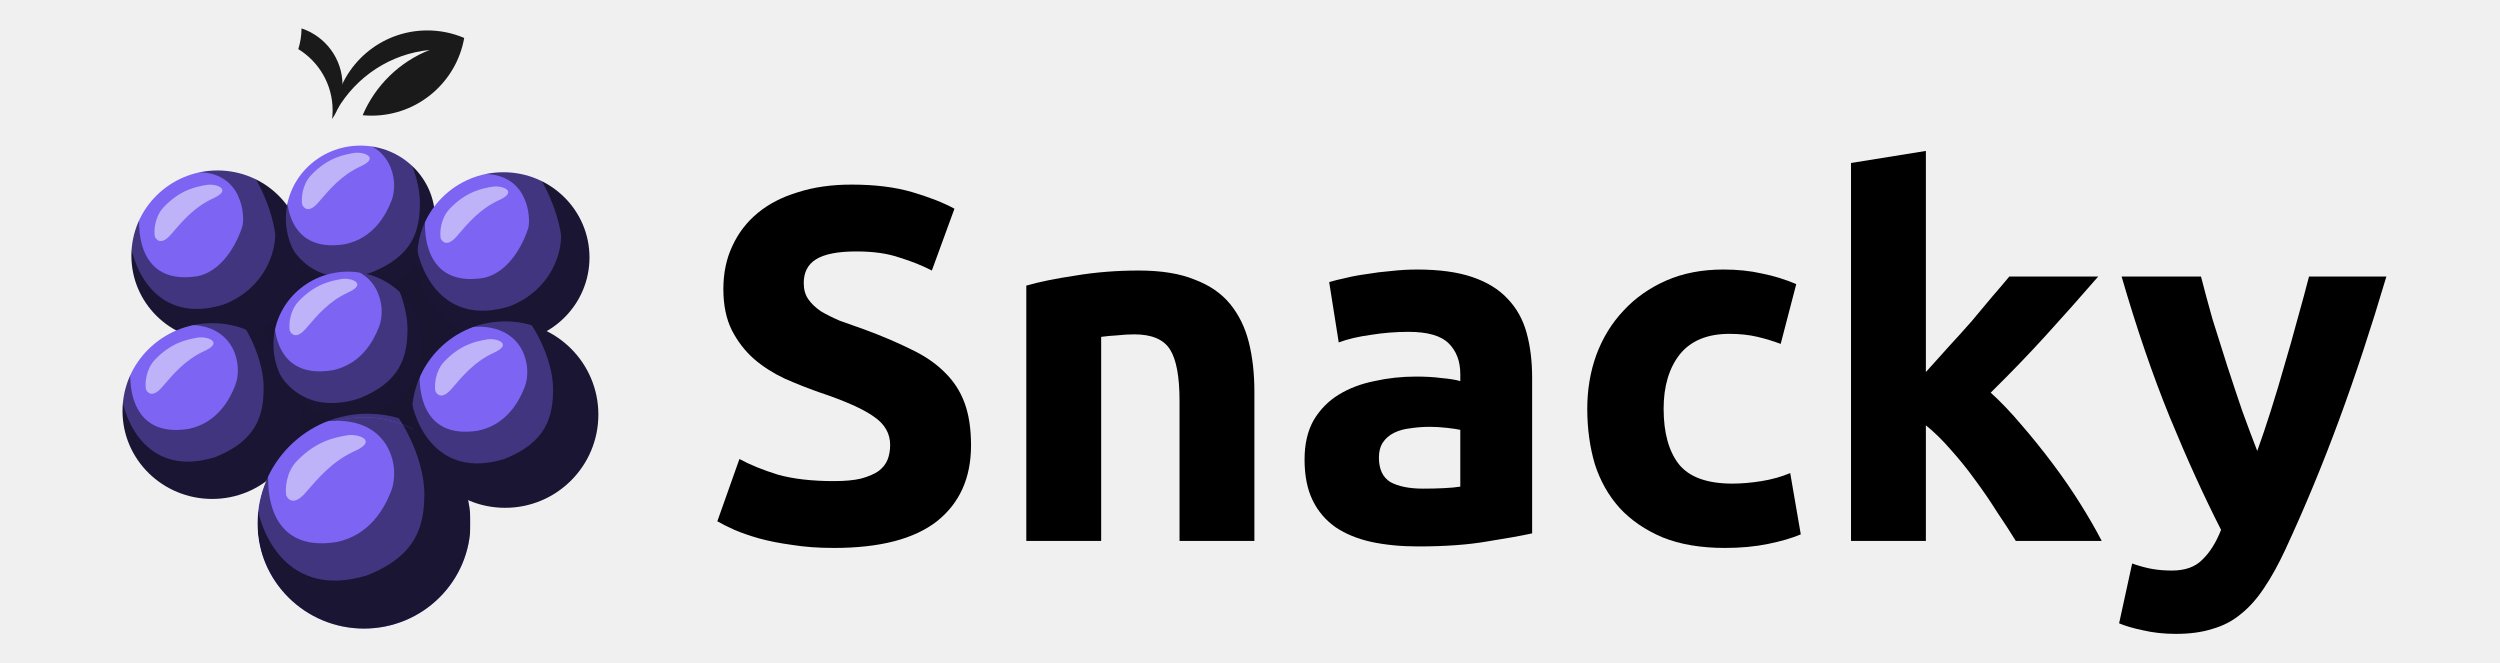
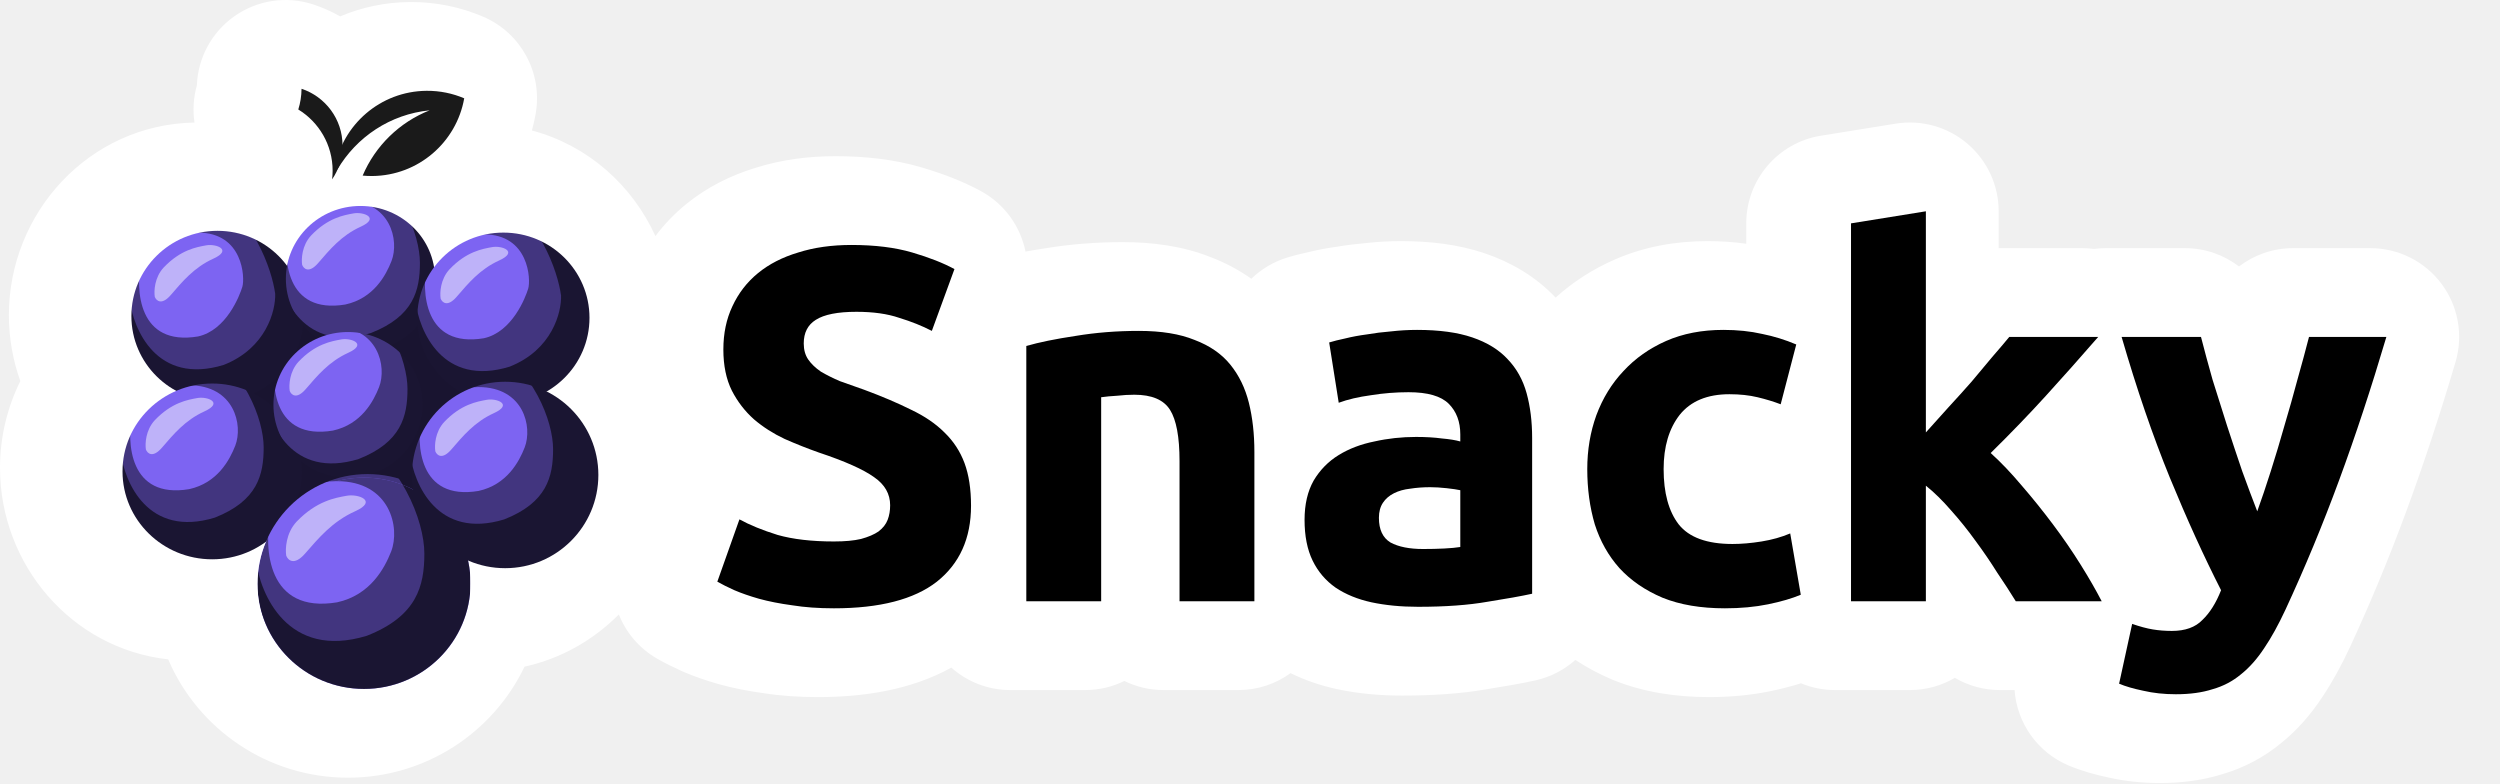
- <svg xmlns="http://www.w3.org/2000/svg" width="1408" height="373" viewBox="0 0 1408 373" fill="none">
-   <ellipse cx="195.5" cy="193" rx="67.5" ry="67" fill="#7D64F2" />
-   <ellipse cx="195.5" cy="193" rx="67.5" ry="67" fill="black" fill-opacity="0.8" />
-   <mask id="mask0_726_212" style="mask-type:alpha" maskUnits="userSpaceOnUse" x="74" y="96" width="97" height="96">
-     <ellipse cx="122.5" cy="144" rx="48.5" ry="48" fill="#7D64F2" />
+ <svg xmlns="http://www.w3.org/2000/svg" width="1408" height="441" viewBox="0 0 1408 441" fill="none">
+   <path fill-rule="evenodd" clip-rule="evenodd" d="M295.413 375.465C277.694 412.567 239.648 438 196 438C150.759 438 111.536 410.676 94.729 371.356C40.177 365.335 0 317.924 0 263.5C0 246.121 4.097 229.456 11.452 214.626C7.266 202.953 5 190.424 5 177.5C5 119.862 50.064 70.089 109.541 69.018C108.523 62.188 108.91 55.083 110.865 48.134C111.441 32.686 119.139 18.34 131.758 9.321C144.752 0.035 161.401 -2.486 176.561 2.54C181.816 4.281 186.842 6.53 191.58 9.228C203.649 4.127 216.902 1.259 230.83 1.147C245.369 1.03 259.354 3.959 272.073 9.388C293.446 18.509 305.717 41.154 301.69 64.04C301.126 67.244 300.414 70.397 299.562 73.493C330.93 81.799 356.059 104.206 369.137 132.97C374.058 126.394 379.777 120.419 386.25 115.122C398.184 105.354 411.708 98.689 425.812 94.43C440.305 89.865 455.397 87.964 470.545 87.964C487.109 87.964 503.505 89.715 518.893 94.243C530.645 97.7 542.159 102.018 552.496 107.659C565.878 114.96 574.729 127.615 577.568 141.689C581.26 141.017 585.055 140.392 588.934 139.806C603.058 137.477 617.565 136.364 632.395 136.364C648.845 136.364 666.046 138.483 682.095 144.922C689.988 147.959 697.647 151.934 704.757 156.998C710.274 151.635 717.096 147.483 724.882 145.086C728.969 143.828 733.249 142.775 737.467 141.868C742.669 140.606 747.956 139.634 753.286 138.906C758.632 138.008 764.057 137.338 769.544 136.876C776.046 136.159 782.57 135.797 789.106 135.797C804.934 135.797 821.193 137.544 836.368 142.719C850.591 147.57 864.601 155.417 876.126 167.606C885.954 158.695 897.096 151.6 909.226 146.261C926 138.878 943.793 135.797 961.624 135.797C968.935 135.797 976.248 136.256 983.49 137.282V125.793C983.49 101.249 1001.31 80.334 1025.54 76.43L1067.69 69.637C1082.16 67.306 1096.92 71.437 1108.07 80.937C1119.22 90.436 1125.65 104.35 1125.65 119V139.76H1172.7C1174.92 139.76 1177.13 139.908 1179.3 140.196C1181.47 139.907 1183.67 139.76 1185.89 139.76H1230.6C1241.91 139.76 1252.51 143.556 1261.01 150.075C1269.52 143.556 1280.12 139.76 1291.43 139.76H1335C1350.77 139.76 1365.62 147.202 1375.06 159.839C1384.5 172.476 1387.42 188.825 1382.94 203.949C1374.18 233.552 1364.98 261.48 1355.32 287.706C1345.62 314.039 1335.01 339.636 1323.49 364.489L1323.44 364.588C1318.75 374.639 1313.6 384.162 1307.84 392.703C1301.68 402.04 1294.15 410.876 1284.93 418.35C1275.03 426.557 1263.76 432.477 1251.56 436.04C1239.84 439.696 1227.86 441 1216.45 441C1206.75 441 1196.98 440.052 1187.34 437.859C1180.11 436.337 1172.43 434.235 1165.07 431.136C1147.37 423.682 1135.92 407.015 1134.6 388.638H1126.29C1117.25 388.638 1108.54 386.192 1100.98 381.756C1093.55 386.13 1084.89 388.638 1075.65 388.638H1033.49C1026.69 388.638 1020.21 387.282 1014.31 384.826C1008.56 386.661 1002.68 388.121 996.856 389.316C985.663 391.613 974.128 392.601 962.473 392.601C944.215 392.601 925.845 389.96 908.659 383.017C908.405 382.914 908.152 382.81 907.9 382.703C900.695 379.653 893.769 375.99 887.236 371.66C880.976 377.264 873.252 381.341 864.587 383.237C857.227 384.847 847.855 386.514 836.912 388.247C822.547 390.732 806.62 391.752 789.672 391.752C777.164 391.752 764.815 390.652 752.878 388.094C752.797 388.076 752.716 388.059 752.635 388.041C743.867 386.116 735.17 383.221 726.837 379.11C718.592 385.103 708.444 388.638 697.471 388.638H655.313C647.391 388.638 639.9 386.796 633.244 383.517C626.588 386.796 619.096 388.638 611.175 388.638H569.017C556.261 388.638 544.621 383.862 535.788 376C512.91 388.664 486.236 392.601 460.642 392.601C450.101 392.601 439.764 391.933 429.83 390.366C421.349 389.197 413.069 387.598 405.183 385.421C405.036 385.381 404.89 385.34 404.743 385.298C397.953 383.357 391.261 381.086 384.918 378.366C384.643 378.248 384.369 378.128 384.096 378.005C379.341 375.864 374.615 373.539 370.187 371.008C360.034 365.204 352.593 356.289 348.529 346.052C334.27 360.435 316.057 370.904 295.413 375.465Z" fill="white" />
+   <ellipse cx="195.5" cy="227" rx="67.5" ry="67" fill="#7D64F2" />
+   <ellipse cx="195.5" cy="227" rx="67.5" ry="67" fill="black" fill-opacity="0.8" />
+   <mask id="mask0_728_422" style="mask-type:alpha" maskUnits="userSpaceOnUse" x="74" y="130" width="97" height="96">
+     <ellipse cx="122.5" cy="178" rx="48.5" ry="48" fill="#7D64F2" />
  </mask>
-   <g mask="url(#mask0_726_212)">
-     <ellipse cx="120.5" cy="143.5" rx="56.5" ry="58.5" fill="#7D64F2" />
-     <ellipse cx="120.5" cy="143.5" rx="56.5" ry="58.5" fill="black" fill-opacity="0.79" />
-     <path opacity="0.4" d="M125.991 171.521C88.397 183.037 75 151.644 73 134.508C76.166 107.263 89.197 56.575 115.992 71.792C142.788 87.008 153.153 117.887 154.986 131.424C155.319 140.849 149.986 162.062 125.991 171.521Z" fill="#7D64F2" />
-     <path d="M111.5 155.5C77.9 161.1 76.166 129.5 79.5 113C81.667 107.667 91.1 97 111.5 97C137 97 138 122.5 136.5 127.5C135 132.5 127.5 152 111.5 155.5Z" fill="#7D64F2" />
-     <path opacity="0.5" d="M96.171 132.171C90.971 138.171 88.005 135.338 87.171 133.171C86.671 130.004 86.971 122.271 92.171 116.671C101.671 106.671 110.671 105.171 116.171 104.171C121.671 103.171 131.171 106.671 120.171 111.671C109.171 116.671 102.671 124.671 96.171 132.171Z" fill="white" />
+   <g mask="url(#mask0_728_422)">
+     <ellipse cx="120.5" cy="177.5" rx="56.5" ry="58.5" fill="#7D64F2" />
+     <ellipse cx="120.5" cy="177.5" rx="56.5" ry="58.5" fill="black" fill-opacity="0.79" />
+     <path opacity="0.4" d="M125.991 205.521C88.397 217.037 75 185.644 73 168.508C76.166 141.263 89.197 90.575 115.992 105.792C142.788 121.008 153.153 151.887 154.986 165.424C155.319 174.849 149.986 196.062 125.991 205.521Z" fill="#7D64F2" />
+     <path d="M111.5 189.5C77.9 195.1 76.166 163.5 79.5 147C81.667 141.667 91.1 131 111.5 131C137 131 138 156.5 136.5 161.5C135 166.5 127.5 186 111.5 189.5Z" fill="#7D64F2" />
+     <path opacity="0.5" d="M96.171 166.171C90.971 172.171 88.005 169.338 87.171 167.171C86.671 164.004 86.971 156.271 92.171 150.671C101.671 140.671 110.671 139.171 116.171 138.171C121.671 137.171 131.171 140.671 120.171 145.671C109.171 150.671 102.671 158.671 96.171 166.171Z" fill="white" />
  </g>
-   <mask id="mask1_726_212" style="mask-type:alpha" maskUnits="userSpaceOnUse" x="161" y="82" width="84" height="82">
-     <ellipse cx="203" cy="123" rx="42" ry="41" fill="#7D64F2" />
+   <mask id="mask1_728_422" style="mask-type:alpha" maskUnits="userSpaceOnUse" x="161" y="116" width="84" height="82">
+     <ellipse cx="203" cy="157" rx="42" ry="41" fill="#7D64F2" />
  </mask>
-   <g mask="url(#mask1_726_212)">
-     <ellipse cx="203.5" cy="125.5" rx="45.5" ry="44.5" fill="#7D64F2" />
-     <ellipse cx="203.5" cy="125.5" rx="45.5" ry="44.5" fill="black" fill-opacity="0.79" />
-     <path opacity="0.4" d="M208.991 153.521C171.397 165.037 158 133.644 156 116.508C159.166 89.263 172.197 38.575 198.992 53.792C225.788 69.008 236.5 98.5 236.5 114C236.5 129.5 232.986 144.062 208.991 153.521Z" fill="#7D64F2" />
-     <path d="M194.5 137.5C160.9 143.1 159.167 111.5 162.5 95C164.667 89.667 174.1 79 194.5 79C220 79 225 101.5 220.5 113C217.37 121 210.5 134 194.5 137.5Z" fill="#7D64F2" />
-     <path opacity="0.5" d="M179.171 114.171C173.971 120.171 171.005 117.338 170.171 115.171C169.671 112.004 169.971 104.271 175.171 98.671C184.671 88.671 193.671 87.171 199.171 86.171C204.671 85.171 214.171 88.671 203.171 93.671C192.171 98.671 185.671 106.671 179.171 114.171Z" fill="white" />
+   <g mask="url(#mask1_728_422)">
+     <ellipse cx="203.5" cy="159.5" rx="45.5" ry="44.5" fill="#7D64F2" />
+     <ellipse cx="203.5" cy="159.5" rx="45.5" ry="44.5" fill="black" fill-opacity="0.79" />
+     <path opacity="0.4" d="M208.991 187.521C171.397 199.037 158 167.644 156 150.508C159.166 123.263 172.197 72.575 198.992 87.792C225.788 103.008 236.5 132.5 236.5 148C236.5 163.5 232.986 178.062 208.991 187.521Z" fill="#7D64F2" />
+     <path d="M194.5 171.5C160.9 177.1 159.167 145.5 162.5 129C164.667 123.667 174.1 113 194.5 113C220 113 225 135.5 220.5 147C217.37 155 210.5 168 194.5 171.5Z" fill="#7D64F2" />
+     <path opacity="0.5" d="M179.171 148.171C173.971 154.171 171.005 151.338 170.171 149.171C169.671 146.004 169.971 138.271 175.171 132.671C184.671 122.671 193.671 121.171 199.171 120.171C204.671 119.171 214.171 122.671 203.171 127.671C192.171 132.671 185.671 140.671 179.171 148.171Z" fill="white" />
  </g>
-   <mask id="mask2_726_212" style="mask-type:alpha" maskUnits="userSpaceOnUse" x="69" y="182" width="101" height="99">
-     <ellipse cx="119.5" cy="231.5" rx="50.5" ry="49.5" fill="#7D64F2" />
+   <mask id="mask2_728_422" style="mask-type:alpha" maskUnits="userSpaceOnUse" x="69" y="216" width="101" height="99">
+     <ellipse cx="119.5" cy="265.5" rx="50.5" ry="49.5" fill="#7D64F2" />
  </mask>
-   <g mask="url(#mask2_726_212)">
-     <ellipse cx="115.5" cy="229.5" rx="56.5" ry="58.5" fill="#7D64F2" />
-     <ellipse cx="115.5" cy="229.5" rx="56.5" ry="58.5" fill="black" fill-opacity="0.79" />
-     <path opacity="0.4" d="M120.991 257.521C83.397 269.037 70 237.644 68 220.508C71.166 193.263 84.197 142.575 110.992 157.792C137.788 173.008 148.5 202.5 148.5 218C148.5 233.5 144.986 248.062 120.991 257.521Z" fill="#7D64F2" />
-     <path d="M106.5 241.5C72.9 247.1 71.166 215.5 74.5 199C76.667 193.667 86.1 183 106.5 183C132 183 137 205.5 132.5 217C129.37 225 122.5 238 106.5 241.5Z" fill="#7D64F2" />
-     <path opacity="0.5" d="M91.171 218.171C85.971 224.171 83.005 221.338 82.171 219.171C81.671 216.004 81.971 208.271 87.171 202.671C96.671 192.671 105.671 191.171 111.171 190.171C116.671 189.171 126.171 192.671 115.171 197.671C104.171 202.671 97.671 210.671 91.171 218.171Z" fill="white" />
+   <g mask="url(#mask2_728_422)">
+     <ellipse cx="115.5" cy="263.5" rx="56.5" ry="58.5" fill="#7D64F2" />
+     <ellipse cx="115.5" cy="263.5" rx="56.5" ry="58.5" fill="black" fill-opacity="0.79" />
+     <path opacity="0.4" d="M120.991 291.521C83.397 303.037 70 271.644 68 254.508C71.166 227.263 84.197 176.575 110.992 191.792C137.788 207.008 148.5 236.5 148.5 252C148.5 267.5 144.986 282.062 120.991 291.521Z" fill="#7D64F2" />
+     <path d="M106.5 275.5C72.9 281.1 71.166 249.5 74.5 233C76.667 227.667 86.1 217 106.5 217C132 217 137 239.5 132.5 251C129.37 259 122.5 272 106.5 275.5Z" fill="#7D64F2" />
+     <path opacity="0.5" d="M91.171 252.171C85.971 258.171 83.005 255.338 82.171 253.171C81.671 250.004 81.971 242.271 87.171 236.671C96.671 226.671 105.671 225.171 111.171 224.171C116.671 223.171 126.171 226.671 115.171 231.671C104.171 236.671 97.671 244.671 91.171 252.171Z" fill="white" />
  </g>
-   <mask id="mask3_726_212" style="mask-type:alpha" maskUnits="userSpaceOnUse" x="235" y="97" width="97" height="96">
-     <ellipse cx="283.5" cy="145" rx="48.5" ry="48" fill="#7D64F2" />
+   <mask id="mask3_728_422" style="mask-type:alpha" maskUnits="userSpaceOnUse" x="235" y="131" width="97" height="96">
+     <ellipse cx="283.5" cy="179" rx="48.5" ry="48" fill="#7D64F2" />
  </mask>
-   <g mask="url(#mask3_726_212)">
-     <ellipse cx="281.5" cy="144.5" rx="56.5" ry="58.5" fill="#7D64F2" />
-     <ellipse cx="281.5" cy="144.5" rx="56.5" ry="58.5" fill="black" fill-opacity="0.79" />
-     <path opacity="0.4" d="M286.991 172.521C249.397 184.037 236 152.644 234 135.508C237.166 108.263 250.197 57.575 276.992 72.792C303.788 88.008 314.153 118.887 315.986 132.424C316.319 141.849 310.986 163.062 286.991 172.521Z" fill="#7D64F2" />
-     <path d="M272.5 156.5C238.9 162.1 237.167 130.5 240.5 114C242.667 108.667 252.1 98 272.5 98C298 98 299 123.5 297.5 128.5C296 133.5 288.5 153 272.5 156.5Z" fill="#7D64F2" />
-     <path opacity="0.5" d="M257.171 133.171C251.971 139.171 249.005 136.338 248.171 134.171C247.671 131.004 247.971 123.271 253.171 117.671C262.671 107.671 271.671 106.171 277.171 105.171C282.671 104.171 292.171 107.671 281.171 112.671C270.171 117.671 263.671 125.671 257.171 133.171Z" fill="white" />
+   <g mask="url(#mask3_728_422)">
+     <ellipse cx="281.5" cy="178.5" rx="56.5" ry="58.5" fill="#7D64F2" />
+     <ellipse cx="281.5" cy="178.5" rx="56.5" ry="58.5" fill="black" fill-opacity="0.79" />
+     <path opacity="0.4" d="M286.991 206.521C249.397 218.037 236 186.644 234 169.508C237.166 142.263 250.197 91.575 276.992 106.792C303.788 122.008 314.153 152.887 315.986 166.424C316.319 175.849 310.986 197.062 286.991 206.521Z" fill="#7D64F2" />
+     <path d="M272.5 190.5C238.9 196.1 237.167 164.5 240.5 148C242.667 142.667 252.1 132 272.5 132C298 132 299 157.5 297.5 162.5C296 167.5 288.5 187 272.5 190.5Z" fill="#7D64F2" />
+     <path opacity="0.5" d="M257.171 167.171C251.971 173.171 249.005 170.338 248.171 168.171C247.671 165.004 247.971 157.271 253.171 151.671C262.671 141.671 271.671 140.171 277.171 139.171C282.671 138.171 292.171 141.671 281.171 146.671C270.171 151.671 263.671 159.671 257.171 167.171Z" fill="white" />
  </g>
-   <mask id="mask4_726_212" style="mask-type:alpha" maskUnits="userSpaceOnUse" x="154" y="153" width="84" height="82">
-     <ellipse cx="196" cy="194" rx="42" ry="41" fill="#7D64F2" />
+   <mask id="mask4_728_422" style="mask-type:alpha" maskUnits="userSpaceOnUse" x="154" y="187" width="84" height="82">
+     <ellipse cx="196" cy="228" rx="42" ry="41" fill="#7D64F2" />
  </mask>
-   <g mask="url(#mask4_726_212)">
-     <ellipse cx="196.5" cy="196.5" rx="45.5" ry="44.5" fill="#7D64F2" />
-     <ellipse cx="196.5" cy="196.5" rx="45.5" ry="44.5" fill="black" fill-opacity="0.79" />
-     <path opacity="0.4" d="M201.991 224.521C164.397 236.037 151 204.644 149 187.508C152.166 160.263 165.197 109.575 191.992 124.792C218.788 140.008 229.5 169.5 229.5 185C229.5 200.5 225.986 215.062 201.991 224.521Z" fill="#7D64F2" />
-     <path d="M187.5 208.5C153.9 214.1 152.167 182.5 155.5 166C157.667 160.667 167.1 150 187.5 150C213 150 218 172.5 213.5 184C210.37 192 203.5 205 187.5 208.5Z" fill="#7D64F2" />
-     <path opacity="0.5" d="M172.171 185.171C166.971 191.171 164.005 188.338 163.171 186.171C162.671 183.004 162.971 175.271 168.171 169.671C177.671 159.671 186.671 158.171 192.171 157.171C197.671 156.171 207.171 159.671 196.171 164.671C185.171 169.671 178.671 177.671 172.171 185.171Z" fill="white" />
+   <g mask="url(#mask4_728_422)">
+     <ellipse cx="196.5" cy="230.5" rx="45.5" ry="44.5" fill="#7D64F2" />
+     <ellipse cx="196.5" cy="230.5" rx="45.5" ry="44.5" fill="black" fill-opacity="0.79" />
+     <path opacity="0.4" d="M201.991 258.521C164.397 270.037 151 238.644 149 221.508C152.166 194.263 165.197 143.575 191.992 158.792C218.788 174.008 229.5 203.5 229.5 219C229.5 234.5 225.986 249.062 201.991 258.521Z" fill="#7D64F2" />
+     <path d="M187.5 242.5C153.9 248.1 152.167 216.5 155.5 200C157.667 194.667 167.1 184 187.5 184C213 184 218 206.5 213.5 218C210.37 226 203.5 239 187.5 242.5Z" fill="#7D64F2" />
+     <path opacity="0.5" d="M172.171 219.171C166.971 225.171 164.005 222.338 163.171 220.171C162.671 217.004 162.971 209.271 168.171 203.671C177.671 193.671 186.671 192.171 192.171 191.171C197.671 190.171 207.171 193.671 196.171 198.671C185.171 203.671 178.671 211.671 172.171 219.171Z" fill="white" />
  </g>
-   <g clip-path="url(#clip0_726_212)">
-     <mask id="mask5_726_212" style="mask-type:alpha" maskUnits="userSpaceOnUse" x="145" y="233" width="124" height="124">
-       <circle cx="207" cy="295" r="62" fill="#7D64F2" />
+   <g clip-path="url(#clip0_728_422)">
+     <mask id="mask5_728_422" style="mask-type:alpha" maskUnits="userSpaceOnUse" x="145" y="267" width="124" height="124">
+       <circle cx="207" cy="329" r="62" fill="#7D64F2" />
    </mask>
-     <g mask="url(#mask5_726_212)">
-       <ellipse cx="205" cy="294.5" rx="60" ry="59.5" fill="#7D64F2" />
-       <ellipse cx="205" cy="294.5" rx="60" ry="59.5" fill="black" fill-opacity="0.79" />
-       <path opacity="0.4" d="M206.536 324.096C162.171 337.586 146.36 300.812 144 280.738C147.736 248.822 163.115 189.445 194.736 207.27C226.358 225.095 239 259.643 239 277.8C239 295.957 234.854 313.016 206.536 324.096Z" fill="#7D64F2" />
-       <path d="M189.839 305.234C150.51 311.766 148.481 274.908 152.383 255.662C154.919 249.442 165.961 237 189.839 237C219.686 237 225.539 263.244 220.272 276.657C216.608 285.989 208.567 301.152 189.839 305.234Z" fill="#7D64F2" />
-       <path opacity="0.5" d="M171.791 277.808C165.673 284.796 162.182 281.496 161.202 278.973C160.613 275.285 160.966 266.279 167.085 259.757C178.262 248.111 188.852 246.364 195.323 245.199C201.794 244.035 212.972 248.111 200.03 253.934C187.087 259.757 179.439 269.073 171.791 277.808Z" fill="white" />
+     <g mask="url(#mask5_728_422)">
+       <ellipse cx="205" cy="328.5" rx="60" ry="59.5" fill="#7D64F2" />
+       <ellipse cx="205" cy="328.5" rx="60" ry="59.5" fill="black" fill-opacity="0.79" />
+       <path opacity="0.4" d="M206.536 358.096C162.171 371.586 146.36 334.812 144 314.738C147.736 282.822 163.115 223.445 194.736 241.27C226.358 259.095 239 293.643 239 311.8C239 329.957 234.854 347.016 206.536 358.096Z" fill="#7D64F2" />
+       <path d="M189.839 339.234C150.51 345.766 148.481 308.908 152.383 289.662C154.919 283.442 165.961 271 189.839 271C219.686 271 225.539 297.244 220.272 310.657C216.608 319.989 208.567 335.152 189.839 339.234Z" fill="#7D64F2" />
+       <path opacity="0.5" d="M171.791 311.808C165.673 318.796 162.182 315.496 161.202 312.973C160.613 309.285 160.966 300.279 167.085 293.757C178.262 282.111 188.852 280.364 195.323 279.199C201.794 278.035 212.972 282.111 200.03 287.934C187.087 293.757 179.439 303.073 171.791 311.808Z" fill="white" />
    </g>
  </g>
-   <mask id="mask6_726_212" style="mask-type:alpha" maskUnits="userSpaceOnUse" x="232" y="181" width="105" height="105">
-     <circle cx="284.5" cy="233.5" r="52.5" fill="#7D64F2" />
+   <mask id="mask6_728_422" style="mask-type:alpha" maskUnits="userSpaceOnUse" x="232" y="215" width="105" height="105">
+     <circle cx="284.5" cy="267.5" r="52.5" fill="#7D64F2" />
  </mask>
-   <g mask="url(#mask6_726_212)">
-     <ellipse cx="281" cy="233" rx="59" ry="61" fill="#7D64F2" />
-     <ellipse cx="281" cy="233" rx="59" ry="61" fill="black" fill-opacity="0.79" />
-     <path opacity="0.4" d="M283.991 258.521C246.397 270.037 233 238.644 231 221.508C234.166 194.263 247.197 143.575 273.992 158.792C300.788 174.008 311.5 203.5 311.5 219C311.5 234.5 307.986 249.062 283.991 258.521Z" fill="#7D64F2" />
-     <path d="M269.5 242.5C235.9 248.1 234.167 216.5 237.5 200C239.667 194.667 249.1 184 269.5 184C295 184 300 206.5 295.5 218C292.37 226 285.5 239 269.5 242.5Z" fill="#7D64F2" />
-     <path opacity="0.5" d="M254.171 219.171C248.971 225.171 246.005 222.338 245.171 220.171C244.671 217.004 244.971 209.271 250.171 203.671C259.671 193.671 268.671 192.171 274.171 191.171C279.671 190.171 289.171 193.671 278.171 198.671C267.171 203.671 260.671 211.671 254.171 219.171Z" fill="white" />
+   <g mask="url(#mask6_728_422)">
+     <ellipse cx="281" cy="267" rx="59" ry="61" fill="#7D64F2" />
+     <ellipse cx="281" cy="267" rx="59" ry="61" fill="black" fill-opacity="0.79" />
+     <path opacity="0.4" d="M283.991 292.521C246.397 304.037 233 272.644 231 255.508C234.166 228.263 247.197 177.575 273.992 192.792C300.788 208.008 311.5 237.5 311.5 253C311.5 268.5 307.986 283.062 283.991 292.521Z" fill="#7D64F2" />
+     <path d="M269.5 276.5C235.9 282.1 234.167 250.5 237.5 234C239.667 228.667 249.1 218 269.5 218C295 218 300 240.5 295.5 252C292.37 260 285.5 273 269.5 276.5Z" fill="#7D64F2" />
+     <path opacity="0.5" d="M254.171 253.171C248.971 259.171 246.005 256.338 245.171 254.171C244.671 251.004 244.971 243.271 250.171 237.671C259.671 227.671 268.671 226.171 274.171 225.171C279.671 224.171 289.171 227.671 278.171 232.671C267.171 237.671 260.671 245.671 254.171 253.171Z" fill="white" />
  </g>
-   <path fill-rule="evenodd" clip-rule="evenodd" d="M169.83 16C169.791 20.059 169.153 23.975 168 27.663C179.595 34.763 187.332 47.548 187.332 62.141C187.332 63.788 187.233 65.413 187.041 67.009C190.748 61.597 192.917 55.048 192.917 47.992C192.917 33.089 183.242 20.445 169.83 16Z" fill="#1A1A1A" />
-   <path fill-rule="evenodd" clip-rule="evenodd" d="M209.671 65.131C235.643 64.922 257.101 46.068 261.446 21.374C254.937 18.596 247.762 17.084 240.233 17.145C214.261 17.354 192.802 36.208 188.457 60.902C188.965 61.119 189.477 61.328 189.993 61.529C200.721 43.205 219.776 30.326 242.008 28.126C225.008 34.818 211.366 48.149 204.248 64.901C206.032 65.068 207.841 65.146 209.671 65.131Z" fill="#1A1A1A" />
-   <path d="M469.642 270.956C475.867 270.956 480.96 270.485 484.921 269.541C489.07 268.409 492.371 266.994 494.824 265.296C497.276 263.409 498.973 261.239 499.916 258.786C500.86 256.333 501.331 253.597 501.331 250.578C501.331 244.162 498.313 238.879 492.277 234.727C486.241 230.387 475.867 225.764 461.154 220.858C454.74 218.594 448.327 216.047 441.914 213.216C435.501 210.197 429.747 206.518 424.655 202.178C419.562 197.649 415.412 192.272 412.205 186.045C408.999 179.629 407.395 171.893 407.395 162.836C407.395 153.778 409.093 145.665 412.488 138.494C415.883 131.135 420.693 124.908 426.918 119.814C433.143 114.719 440.688 110.851 449.553 108.209C458.419 105.379 468.416 103.964 479.545 103.964C492.749 103.964 504.161 105.379 513.781 108.209C523.4 111.04 531.323 114.153 537.547 117.549L524.815 152.363C519.345 149.533 513.215 147.08 506.424 145.004C499.822 142.74 491.806 141.608 482.374 141.608C471.811 141.608 464.172 143.117 459.456 146.136C454.929 148.967 452.666 153.401 452.666 159.439C452.666 163.024 453.514 166.043 455.212 168.496C456.91 170.949 459.268 173.214 462.286 175.289C465.492 177.176 469.076 178.969 473.037 180.667C477.187 182.177 481.714 183.78 486.618 185.479C496.804 189.253 505.67 193.026 513.215 196.8C520.76 200.385 526.984 204.631 531.889 209.537C536.982 214.443 540.754 220.198 543.206 226.802C545.658 233.407 546.884 241.426 546.884 250.861C546.884 269.164 540.471 283.41 527.645 293.599C514.818 303.6 495.484 308.6 469.642 308.6C460.965 308.6 453.137 308.034 446.158 306.902C439.179 305.959 432.954 304.732 427.484 303.223C422.202 301.713 417.581 300.109 413.62 298.411C409.847 296.713 406.641 295.109 404 293.599L416.449 258.503C422.297 261.71 429.465 264.635 437.953 267.277C446.63 269.73 457.193 270.956 469.642 270.956Z" fill="black" />
-   <path d="M578.017 160.854C585.184 158.779 594.427 156.892 605.745 155.194C617.062 153.307 628.946 152.363 641.395 152.363C654.033 152.363 664.502 154.061 672.801 157.458C681.29 160.666 687.986 165.289 692.89 171.327C697.794 177.365 701.284 184.535 703.359 192.838C705.434 201.14 706.471 210.386 706.471 220.575V304.638H664.313V225.67C664.313 212.084 662.521 202.461 658.937 196.8C655.353 191.139 648.657 188.309 638.849 188.309C635.831 188.309 632.624 188.498 629.229 188.875C625.833 189.064 622.815 189.347 620.175 189.724V304.638H578.017V160.854Z" fill="black" />
-   <path d="M801.501 275.202C805.651 275.202 809.612 275.108 813.385 274.919C817.157 274.73 820.175 274.447 822.439 274.07V242.086C820.741 241.709 818.195 241.332 814.799 240.954C811.404 240.577 808.292 240.388 805.462 240.388C801.501 240.388 797.729 240.671 794.145 241.237C790.749 241.615 787.731 242.464 785.091 243.785C782.45 245.105 780.375 246.898 778.866 249.162C777.357 251.427 776.603 254.257 776.603 257.653C776.603 264.258 778.772 268.881 783.11 271.522C787.637 273.975 793.768 275.202 801.501 275.202ZM798.106 151.797C810.555 151.797 820.93 153.212 829.229 156.043C837.529 158.873 844.131 162.93 849.035 168.213C854.128 173.497 857.712 179.912 859.787 187.46C861.862 195.008 862.899 203.404 862.899 212.65V300.392C856.863 301.713 848.469 303.223 837.717 304.921C826.966 306.808 813.951 307.751 798.672 307.751C789.052 307.751 780.281 306.902 772.358 305.204C764.625 303.506 757.929 300.77 752.27 296.996C746.611 293.033 742.273 287.939 739.255 281.712C736.236 275.485 734.727 267.843 734.727 258.786C734.727 250.106 736.425 242.747 739.82 236.709C743.404 230.67 748.12 225.859 753.967 222.274C759.815 218.689 766.511 216.141 774.056 214.632C781.601 212.933 789.429 212.084 797.54 212.084C803.01 212.084 807.82 212.367 811.97 212.933C816.308 213.311 819.798 213.877 822.439 214.632V210.669C822.439 203.499 820.27 197.744 815.931 193.404C811.593 189.064 804.048 186.894 793.296 186.894C786.128 186.894 779.055 187.46 772.075 188.592C765.096 189.536 759.06 190.951 753.967 192.838L748.592 158.873C751.044 158.118 754.062 157.364 757.646 156.609C761.418 155.665 765.474 154.911 769.812 154.344C774.15 153.59 778.677 153.024 783.393 152.646C788.297 152.08 793.202 151.797 798.106 151.797Z" fill="black" />
-   <path d="M893.947 230.199C893.947 219.443 895.645 209.348 899.04 199.914C902.624 190.29 907.717 181.988 914.319 175.006C920.921 167.836 928.937 162.175 938.369 158.024C947.8 153.873 958.552 151.797 970.624 151.797C978.546 151.797 985.808 152.552 992.41 154.061C999.012 155.382 1005.43 157.364 1011.65 160.005L1002.88 193.687C998.918 192.177 994.579 190.856 989.864 189.724C985.148 188.592 979.867 188.026 974.019 188.026C961.57 188.026 952.233 191.894 946.008 199.631C939.972 207.367 936.954 217.556 936.954 230.199C936.954 243.596 939.783 253.974 945.442 261.333C951.29 268.692 961.381 272.371 975.717 272.371C980.81 272.371 986.28 271.9 992.127 270.956C997.975 270.013 1003.35 268.503 1008.25 266.428L1014.2 300.958C1009.29 303.034 1003.16 304.827 995.805 306.336C988.449 307.846 980.338 308.6 971.473 308.6C957.892 308.6 946.197 306.619 936.388 302.657C926.58 298.505 918.469 292.939 912.055 285.957C905.831 278.976 901.209 270.768 898.191 261.333C895.362 251.71 893.947 241.332 893.947 230.199Z" fill="black" />
-   <path d="M1084.65 209.537C1088.8 205.008 1093.04 200.291 1097.38 195.385C1101.91 190.479 1106.25 185.667 1110.4 180.95C1114.55 176.044 1118.41 171.421 1122 167.081C1125.77 162.741 1128.98 158.967 1131.62 155.76H1181.7C1171.7 167.27 1161.89 178.308 1152.27 188.875C1142.84 199.253 1132.47 210.009 1121.15 221.142C1126.81 226.236 1132.65 232.369 1138.69 239.539C1144.73 246.521 1150.57 253.785 1156.23 261.333C1161.89 268.881 1167.08 276.428 1171.79 283.976C1176.51 291.524 1180.47 298.411 1183.68 304.638H1135.29C1132.28 299.732 1128.79 294.354 1124.83 288.505C1121.05 282.467 1117 276.523 1112.66 270.673C1108.32 264.635 1103.7 258.88 1098.8 253.408C1094.08 247.936 1089.36 243.313 1084.65 239.539V304.638H1042.49V91.793L1084.65 85V209.537Z" fill="black" />
-   <path d="M1344 155.76C1335.51 184.441 1326.65 211.33 1317.4 236.426C1308.16 261.522 1298.07 285.863 1287.13 309.45C1283.17 317.941 1279.21 325.111 1275.25 330.96C1271.28 336.999 1266.95 341.905 1262.23 345.678C1257.51 349.641 1252.14 352.471 1246.1 354.17C1240.26 356.057 1233.37 357 1225.45 357C1218.85 357 1212.72 356.34 1207.06 355.019C1201.59 353.887 1197.06 352.566 1193.48 351.056L1200.83 317.375C1205.17 318.884 1209.04 319.922 1212.43 320.488C1215.83 321.054 1219.41 321.337 1223.18 321.337C1230.73 321.337 1236.48 319.262 1240.44 315.11C1244.59 311.148 1248.08 305.581 1250.91 298.411C1241.29 279.542 1231.67 258.408 1222.05 235.01C1212.43 211.424 1203.38 185.007 1194.89 155.76H1239.6C1241.48 163.119 1243.65 171.138 1246.1 179.818C1248.74 188.309 1251.48 196.989 1254.31 205.857C1257.14 214.537 1259.97 223.028 1262.8 231.331C1265.81 239.633 1268.64 247.181 1271.28 253.974C1273.74 247.181 1276.28 239.633 1278.92 231.331C1281.56 223.028 1284.11 214.537 1286.56 205.857C1289.2 196.989 1291.66 188.309 1293.92 179.818C1296.37 171.138 1298.54 163.119 1300.43 155.76H1344Z" fill="black" />
+   <path fill-rule="evenodd" clip-rule="evenodd" d="M169.83 50C169.791 54.059 169.153 57.975 168 61.663C179.595 68.763 187.332 81.549 187.332 96.141C187.332 97.788 187.233 99.413 187.041 101.009C190.748 95.597 192.917 89.048 192.917 81.992C192.917 67.089 183.242 54.445 169.83 50Z" fill="#1A1A1A" />
+   <path fill-rule="evenodd" clip-rule="evenodd" d="M209.671 99.131C235.643 98.922 257.101 80.068 261.446 55.374C254.937 52.596 247.762 51.084 240.233 51.145C214.261 51.354 192.802 70.208 188.457 94.902C188.965 95.119 189.477 95.328 189.993 95.529C200.721 77.205 219.776 64.326 242.008 62.126C225.008 68.818 211.366 82.149 204.248 98.901C206.032 99.068 207.841 99.146 209.671 99.131Z" fill="#1A1A1A" />
+   <path d="M469.642 304.956C475.867 304.956 480.96 304.485 484.921 303.541C489.07 302.409 492.371 300.994 494.824 299.296C497.276 297.409 498.973 295.239 499.916 292.786C500.86 290.333 501.331 287.597 501.331 284.578C501.331 278.162 498.313 272.879 492.277 268.727C486.241 264.387 475.867 259.764 461.154 254.858C454.74 252.594 448.327 250.047 441.914 247.216C435.501 244.197 429.747 240.518 424.655 236.178C419.562 231.649 415.412 226.272 412.205 220.045C408.999 213.629 407.395 205.893 407.395 196.836C407.395 187.778 409.093 179.665 412.488 172.494C415.883 165.135 420.693 158.908 426.918 153.814C433.143 148.719 440.688 144.851 449.553 142.209C458.419 139.379 468.416 137.964 479.545 137.964C492.749 137.964 504.161 139.379 513.781 142.209C523.4 145.04 531.323 148.153 537.547 151.549L524.815 186.363C519.345 183.533 513.215 181.08 506.424 179.004C499.822 176.74 491.806 175.608 482.374 175.608C471.811 175.608 464.172 177.117 459.456 180.136C454.929 182.967 452.666 187.401 452.666 193.439C452.666 197.024 453.514 200.043 455.212 202.496C456.91 204.949 459.268 207.214 462.286 209.289C465.492 211.176 469.076 212.969 473.037 214.667C477.187 216.177 481.714 217.78 486.618 219.479C496.804 223.253 505.67 227.026 513.215 230.8C520.76 234.385 526.984 238.631 531.889 243.537C536.982 248.443 540.754 254.198 543.206 260.802C545.658 267.407 546.884 275.426 546.884 284.861C546.884 303.164 540.471 317.41 527.645 327.599C514.818 337.6 495.484 342.6 469.642 342.6C460.965 342.6 453.137 342.034 446.158 340.902C439.179 339.959 432.954 338.732 427.484 337.223C422.202 335.713 417.581 334.109 413.62 332.411C409.847 330.713 406.641 329.109 404 327.599L416.449 292.503C422.297 295.71 429.465 298.635 437.953 301.277C446.63 303.73 457.193 304.956 469.642 304.956Z" fill="black" />
+   <path d="M578.017 194.854C585.184 192.779 594.427 190.892 605.745 189.194C617.062 187.307 628.946 186.363 641.395 186.363C654.033 186.363 664.502 188.061 672.801 191.458C681.29 194.666 687.986 199.289 692.89 205.327C697.794 211.365 701.284 218.535 703.359 226.838C705.434 235.14 706.471 244.386 706.471 254.575V338.638H664.313V259.67C664.313 246.084 662.521 236.461 658.937 230.8C655.353 225.139 648.657 222.309 638.849 222.309C635.831 222.309 632.624 222.498 629.229 222.875C625.833 223.064 622.815 223.347 620.175 223.724V338.638H578.017V194.854Z" fill="black" />
+   <path d="M801.501 309.202C805.651 309.202 809.612 309.108 813.385 308.919C817.157 308.73 820.175 308.447 822.439 308.07V276.086C820.741 275.709 818.195 275.332 814.799 274.954C811.404 274.577 808.292 274.388 805.462 274.388C801.501 274.388 797.729 274.671 794.145 275.237C790.749 275.615 787.731 276.464 785.091 277.785C782.45 279.105 780.375 280.898 778.866 283.162C777.357 285.427 776.603 288.257 776.603 291.653C776.603 298.258 778.772 302.881 783.11 305.522C787.637 307.975 793.768 309.202 801.501 309.202ZM798.106 185.797C810.555 185.797 820.93 187.212 829.229 190.043C837.529 192.873 844.131 196.93 849.035 202.213C854.128 207.497 857.712 213.912 859.787 221.46C861.862 229.008 862.899 237.404 862.899 246.65V334.392C856.863 335.713 848.469 337.223 837.717 338.921C826.966 340.808 813.951 341.751 798.672 341.751C789.052 341.751 780.281 340.902 772.358 339.204C764.625 337.506 757.929 334.77 752.27 330.996C746.611 327.033 742.273 321.939 739.255 315.712C736.236 309.485 734.727 301.843 734.727 292.786C734.727 284.106 736.425 276.747 739.82 270.709C743.404 264.67 748.12 259.859 753.967 256.274C759.815 252.689 766.511 250.141 774.056 248.632C781.601 246.933 789.429 246.084 797.54 246.084C803.01 246.084 807.82 246.367 811.97 246.933C816.308 247.311 819.798 247.877 822.439 248.632V244.669C822.439 237.499 820.27 231.744 815.931 227.404C811.593 223.064 804.048 220.894 793.296 220.894C786.128 220.894 779.055 221.46 772.075 222.592C765.096 223.536 759.06 224.951 753.967 226.838L748.592 192.873C751.044 192.118 754.062 191.364 757.646 190.609C761.418 189.665 765.474 188.911 769.812 188.344C774.15 187.59 778.677 187.024 783.393 186.646C788.297 186.08 793.202 185.797 798.106 185.797Z" fill="black" />
+   <path d="M893.947 264.199C893.947 253.443 895.645 243.348 899.04 233.914C902.624 224.29 907.717 215.988 914.319 209.006C920.921 201.836 928.937 196.175 938.369 192.024C947.8 187.873 958.552 185.797 970.624 185.797C978.546 185.797 985.808 186.552 992.41 188.061C999.012 189.382 1005.43 191.364 1011.65 194.005L1002.88 227.687C998.918 226.177 994.579 224.856 989.864 223.724C985.148 222.592 979.867 222.026 974.019 222.026C961.57 222.026 952.233 225.894 946.008 233.631C939.972 241.367 936.954 251.556 936.954 264.199C936.954 277.596 939.783 287.974 945.442 295.333C951.29 302.692 961.381 306.371 975.717 306.371C980.81 306.371 986.28 305.9 992.127 304.956C997.975 304.013 1003.35 302.503 1008.25 300.428L1014.2 334.958C1009.29 337.034 1003.16 338.827 995.805 340.336C988.449 341.846 980.338 342.6 971.473 342.6C957.892 342.6 946.197 340.619 936.388 336.657C926.58 332.505 918.469 326.939 912.055 319.957C905.831 312.976 901.209 304.768 898.191 295.333C895.362 285.71 893.947 275.332 893.947 264.199Z" fill="black" />
+   <path d="M1084.65 243.537C1088.8 239.008 1093.04 234.291 1097.38 229.385C1101.91 224.479 1106.25 219.667 1110.4 214.95C1114.55 210.044 1118.41 205.421 1122 201.081C1125.77 196.741 1128.98 192.967 1131.62 189.76H1181.7C1171.7 201.27 1161.89 212.308 1152.27 222.875C1142.84 233.253 1132.47 244.009 1121.15 255.142C1126.81 260.236 1132.65 266.369 1138.69 273.539C1144.73 280.521 1150.57 287.785 1156.23 295.333C1161.89 302.881 1167.08 310.428 1171.79 317.976C1176.51 325.524 1180.47 332.411 1183.68 338.638H1135.29C1132.28 333.732 1128.79 328.354 1124.83 322.505C1121.05 316.467 1117 310.523 1112.66 304.673C1108.32 298.635 1103.7 292.88 1098.8 287.408C1094.08 281.936 1089.36 277.313 1084.65 273.539V338.638H1042.49V125.793L1084.65 119V243.537Z" fill="black" />
+   <path d="M1344 189.76C1335.51 218.441 1326.65 245.33 1317.4 270.426C1308.16 295.522 1298.07 319.863 1287.13 343.45C1283.17 351.941 1279.21 359.111 1275.25 364.96C1271.28 370.999 1266.95 375.905 1262.23 379.678C1257.51 383.641 1252.14 386.471 1246.1 388.17C1240.26 390.057 1233.37 391 1225.45 391C1218.85 391 1212.72 390.34 1207.06 389.019C1201.59 387.887 1197.06 386.566 1193.48 385.056L1200.83 351.375C1205.17 352.884 1209.04 353.922 1212.43 354.488C1215.83 355.054 1219.41 355.337 1223.18 355.337C1230.73 355.337 1236.48 353.262 1240.44 349.11C1244.59 345.148 1248.08 339.581 1250.91 332.411C1241.29 313.542 1231.67 292.408 1222.05 269.01C1212.43 245.424 1203.38 219.007 1194.89 189.76H1239.6C1241.48 197.119 1243.65 205.138 1246.1 213.818C1248.74 222.309 1251.48 230.989 1254.31 239.857C1257.14 248.537 1259.97 257.028 1262.8 265.331C1265.81 273.633 1268.64 281.181 1271.28 287.974C1273.74 281.181 1276.28 273.633 1278.92 265.331C1281.56 257.028 1284.11 248.537 1286.56 239.857C1289.2 230.989 1291.66 222.309 1293.92 213.818C1296.37 205.138 1298.54 197.119 1300.43 189.76H1344Z" fill="black" />
  <defs>
-     <clipPath id="clip0_726_212">
-       <rect width="124" height="129" fill="white" transform="translate(141 232)" />
+     <clipPath id="clip0_728_422">
+       <rect width="124" height="129" fill="white" transform="translate(141 266)" />
    </clipPath>
  </defs>
</svg>
